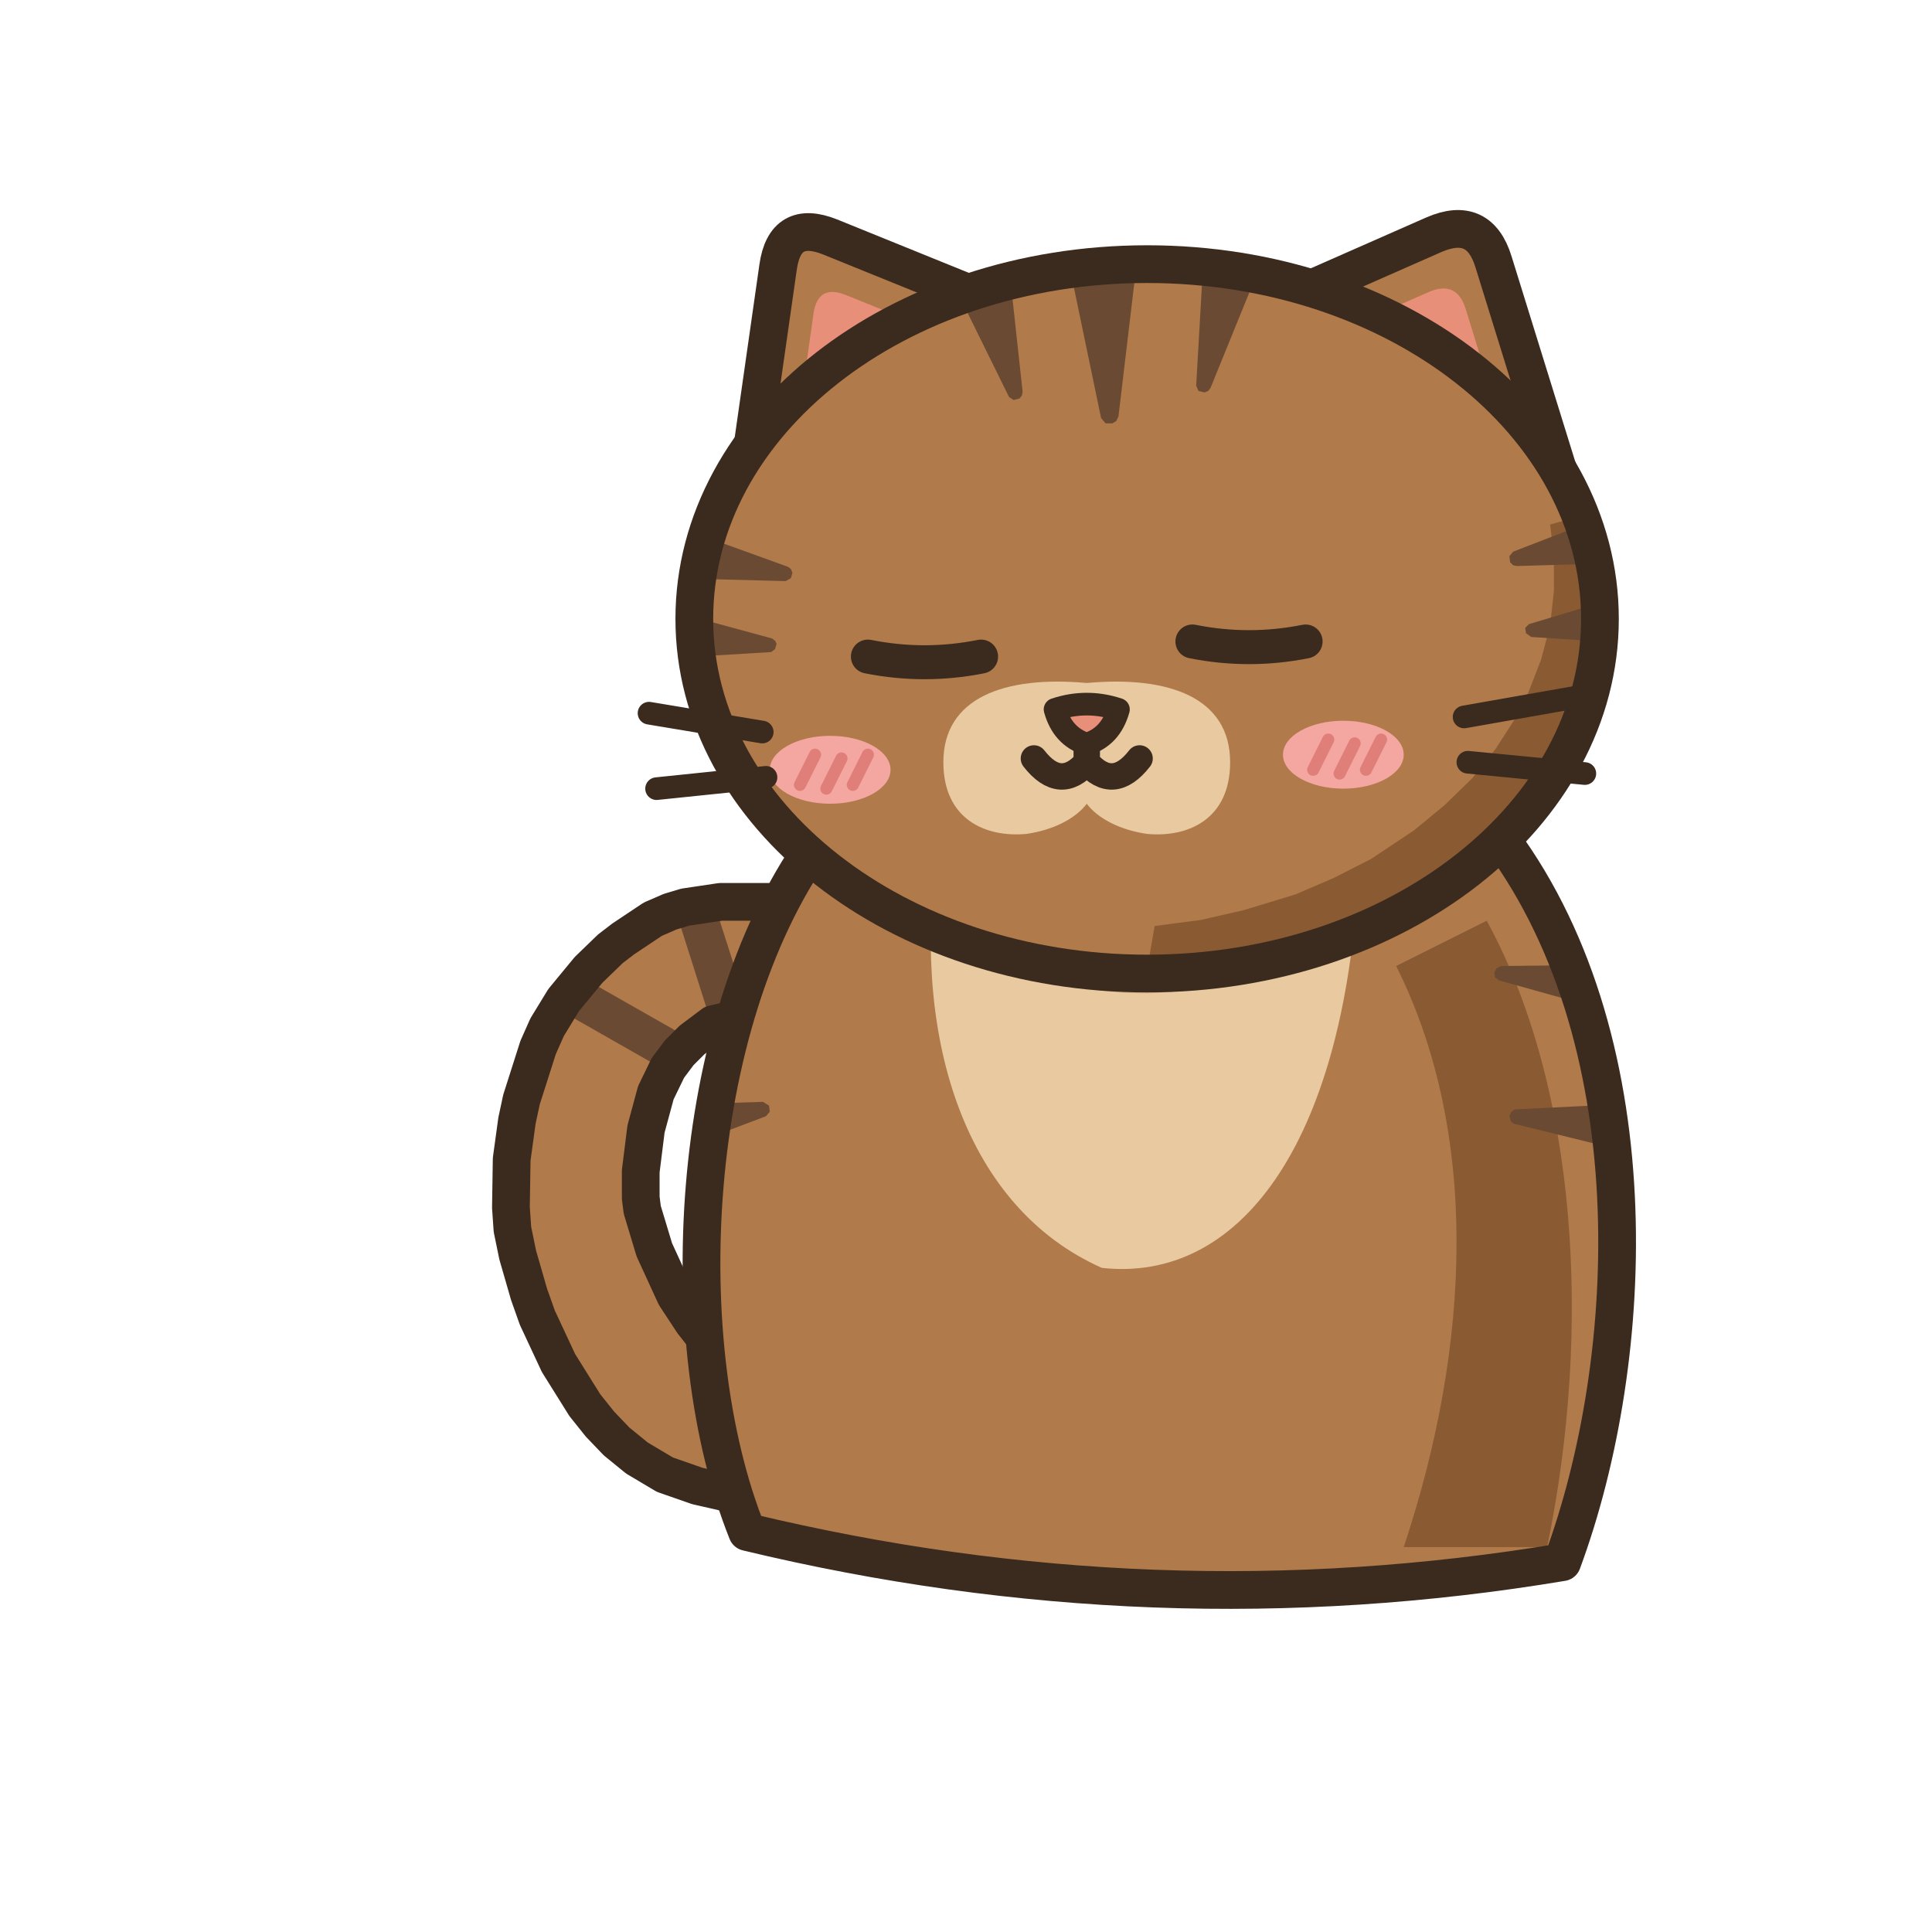
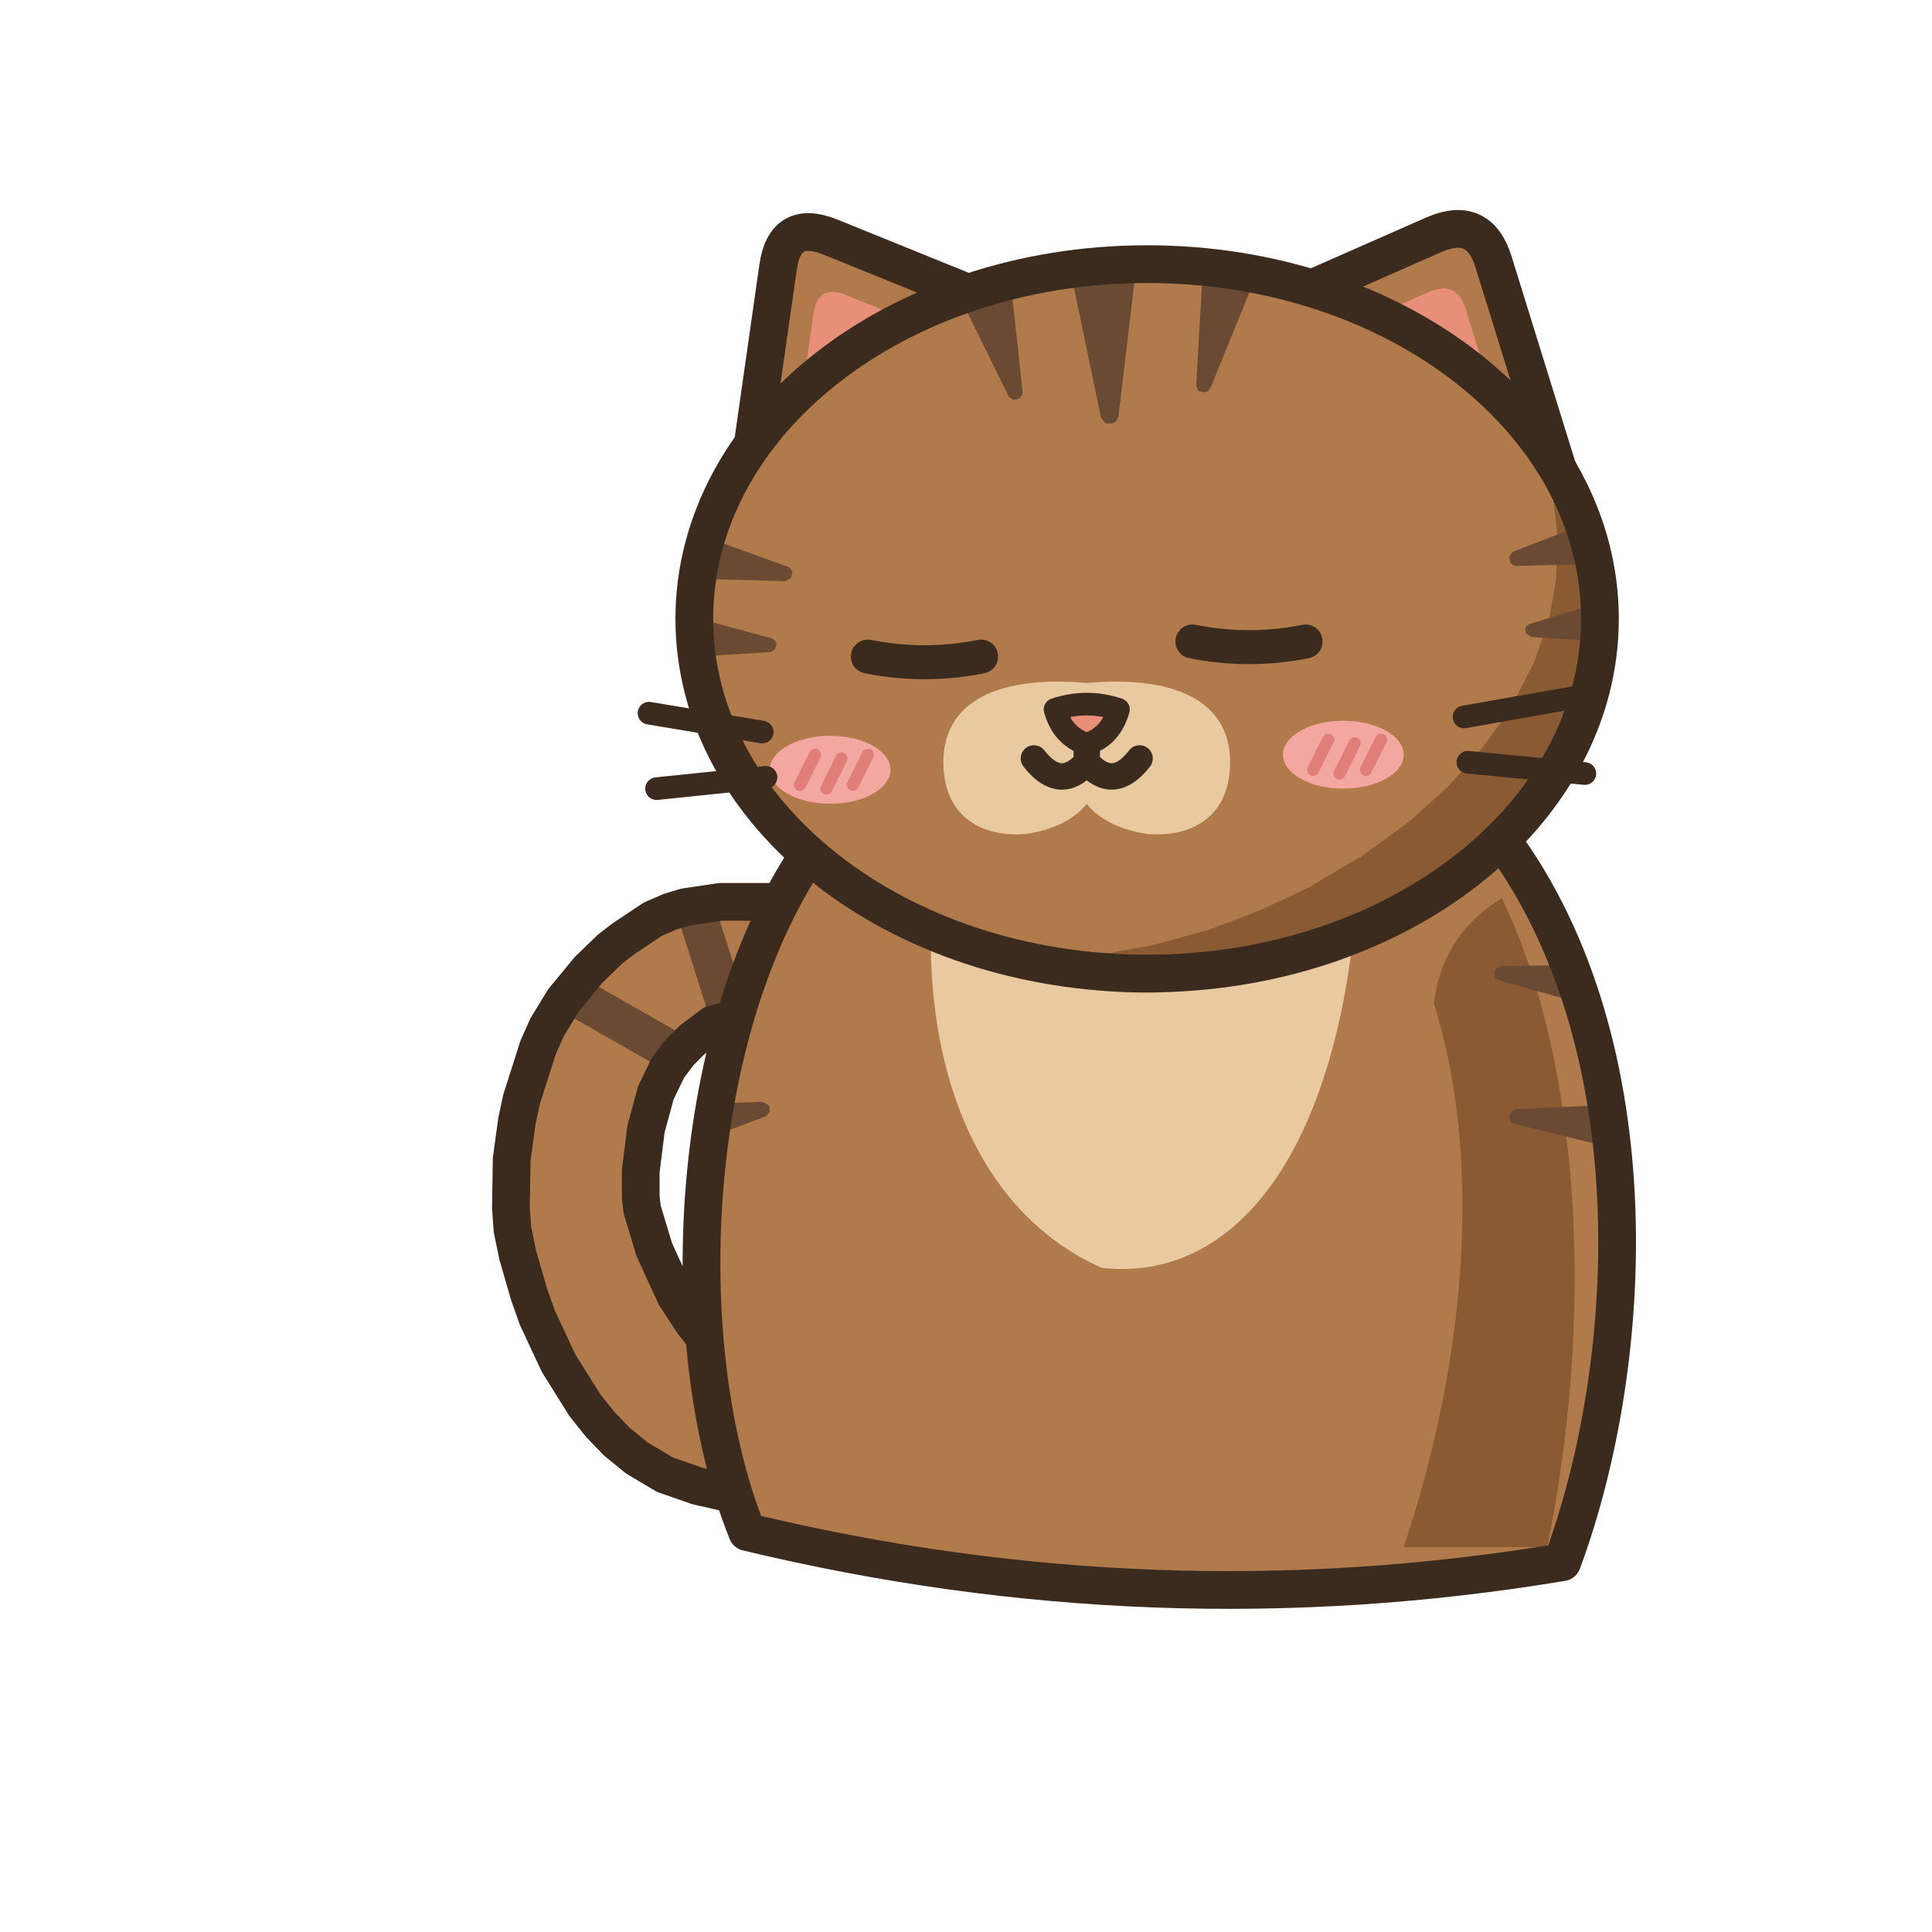
<svg xmlns="http://www.w3.org/2000/svg" viewBox="0 0 256 256">
  <path d="M74.7 132.5 L72.5 136.1 L71.3 138.8 L69.1 145.7 L68.5 148.5 L67.8 153.6 L67.7 160 L67.9 162.9 L68.6 166.3 L70.1 171.5 L71.2 174.6 L74 180.6 L77.5 186.2 L79.5 188.7 L81.7 191 L84.4 193.2 L88.1 195.4 L92.4 196.9 L95.9 197.7 L99.5 198.3 L116 199.5 L117.9 199.3 L119.1 199 L120.2 198.5 L121.8 197.5 L123.1 196.3 L124.5 194.2 L125.2 192.5 L125.5 190.6 L125.4 188.8 L125 186.9 L124.2 185.2 L122.7 183.3 L121.3 182.1 L120.2 181.5 L117.9 180.7 L115 180.4 L107.2 180.2 L101.7 179.9 L97.1 179.1 L94.8 178.2 L92.9 176.6 L91.8 175.2 L89.5 171.7 L86.7 165.6 L85.1 160.3 L84.9 158.7 L84.9 155.2 L85.6 149.6 L86.9 144.8 L88.5 141.5 L90 139.5 L91.7 137.8 L94.5 135.7 L97.1 135.1 L105.5 134.5 L107.4 133.8 L109 132.7 L110 131.6 L110.8 130.4 L111.3 129 L111.6 127.5 L111.3 125 L110.8 123.6 L110 122.4 L109 121.3 L107.8 120.4 L106.4 119.8 L105 119.5 L95.5 119.5 L90.8 120.2 L88.8 120.8 L86.5 121.8 L82.6 124.4 L80.9 125.7 L78 128.5Z" fill="#B07A4A" />
  <path d="M94.6 119.6 L91.3 120.1 L89.5 120.6 L94.3 135.7 L95.9 135.3 L99.5 134.9ZM77.1 129.5 L73.9 133.7 L88.3 141.9 L90 139.5 L91.7 137.8Z" fill="#6B4A33" />
  <path d="M74.7 132.5 L72.5 136.1 L71.3 138.8 L69.1 145.7 L68.5 148.5 L67.8 153.6 L67.7 160 L67.9 162.9 L68.6 166.3 L70.1 171.5 L71.2 174.6 L74 180.6 L77.5 186.2 L79.5 188.7 L81.7 191 L84.4 193.2 L88.1 195.4 L92.4 196.9 L95.9 197.7 L99.5 198.3 L116 199.5 L117.9 199.3 L119.1 199 L120.2 198.5 L121.8 197.5 L123.1 196.3 L124.5 194.2 L125.2 192.5 L125.5 190.6 L125.4 188.8 L125 186.9 L124.2 185.2 L122.7 183.3 L121.3 182.1 L120.2 181.5 L117.9 180.7 L115 180.4 L107.2 180.2 L101.7 179.9 L97.1 179.1 L94.8 178.2 L92.9 176.6 L91.8 175.2 L89.5 171.7 L86.7 165.6 L85.1 160.3 L84.9 158.7 L84.9 155.2 L85.6 149.6 L86.9 144.8 L88.5 141.5 L90 139.5 L91.7 137.8 L94.5 135.7 L97.1 135.1 L105.5 134.5 L107.4 133.8 L109 132.7 L110 131.6 L110.8 130.4 L111.3 129 L111.6 127.5 L111.3 125 L110.8 123.6 L110 122.4 L109 121.3 L107.8 120.4 L106.4 119.8 L105 119.5 L95.5 119.5 L90.8 120.2 L88.8 120.8 L86.5 121.8 L82.6 124.4 L80.9 125.7 L78 128.5Z" fill="none" stroke="#3B2A1E" stroke-width="5" stroke-linecap="round" stroke-linejoin="round" />
-   <path d="M108 112 C91 136 89 178 99 203 Q153 216 207 207 C217 180 219 137 198 110Z" fill="#B07A4A" />
+   <path d="M113 105 L108 112 C91 136 89 178 99 203 Q153 216 207 207 C217 180 219 137 198 110 L192 102Z" fill="#B07A4A" />
  <path d="M124 114 C121 138 128 160 146 168 C164 170 178 152 180 116Z" fill="#E8C9A0" />
  <path d="M126 120 C134 133 160 137 178 122 L178 116 L126 116Z" fill="#D4AE80" />
-   <path d="M197 122 C209 144 211 176 205 205 L186 205 C195 178 196 150 185 128Z" fill="#8A5A33" />
+   <path d="M199 119 C210 142 211 176 205 205 L186 205 C195 178 196 152 190 133 Q191 124 199 119Z" fill="#8A5A33" />
  <path d="M198.9 128 L198.3 128.3 L198 128.9 L198.1 129.5 L198.6 129.9 L209.7 133 L208 127.9ZM94.1 150.7 L101.5 147.9 L102 147.3 L101.9 146.5 L101.1 146 L94.8 146.2ZM200.7 147 L200.2 147.4 L200 147.9 L200.2 148.6 L200.6 148.9 L213.6 152.1 L212.9 146.4Z" fill="#6B4A33" />
-   <path d="M108 112 C91 136 89 178 99 203 Q153 216 207 207 C217 180 219 137 198 110Z" fill="none" stroke="#3B2A1E" stroke-width="5" stroke-linecap="round" stroke-linejoin="round" />
+   <path d="M113 105 L108 112 C91 136 89 178 99 203 Q153 216 207 207 C217 180 219 137 198 110 L192 102Z" fill="none" stroke="#3B2A1E" stroke-width="5" stroke-linecap="round" stroke-linejoin="round" />
  <path d="M100.8 63.1 Q99 64 99.3 62L103.1 35.4 Q104 29 110 31.4L139.1 43.2 Q141 44 139.2 44.9Z" fill="#B07A4A" stroke="#3B2A1E" stroke-width="5" stroke-linejoin="round" stroke-linecap="round" />
  <path d="M106.9 56.5 Q105.6 57.2 105.8 55.7L107.8 41.5 Q108.4 37.6 112.1 39.1L127.7 45.4 Q129.1 46 127.7 46.6Z" fill="#E88F7A" />
  <path d="M164.8 43.9 Q163 43 164.8 42.2L190 31.1 Q196 28.5 197.9 34.7L206.4 62.1 Q207 64 205.2 63.1Z" fill="#B07A4A" stroke="#3B2A1E" stroke-width="5" stroke-linejoin="round" stroke-linecap="round" />
  <path d="M175.9 45.8 Q174.5 45.2 175.9 44.6L189.3 38.7 Q193 37.1 194.2 40.9L198.7 55.5 Q199.2 57 197.8 56.3Z" fill="#E88F7A" />
  <path d="M92 82 A60 47 0 1 1 212 82 A60 47 0 1 1 92 82Z" fill="#B07A4A" />
-   <path d="M211.9 79.7 L211.1 74 L209.4 68.4 L205.4 69.5 L205.9 73.7 L205.9 78.3 L205.4 82.9 L204.2 87.4 L202.5 91.8 L200.9 95 L198.2 99.2 L195.1 103.1 L191.4 106.7 L187.4 110 L181.7 113.8 L176.8 116.3 L171.7 118.5 L164.8 120.6 L159.1 121.9 L153 122.7 L151.9 129 L157.9 128.8 L163.7 128.1 L169.4 127 L175 125.4 L181.6 122.9 L186.5 120.4 L191.2 117.6 L195.5 114.4 L199.3 110.9 L202.7 107.1 L205.6 103.1 L208.5 97.8 L210.2 93.4 L211.4 88.9 L211.9 84.3Z" fill="#8A5A33" />
+   <path d="M204.1 58.8 L205.7 65.2 L206.4 71.2 L206.2 76.7 L205.3 81.9 L203.3 87.7 L200.6 93 L198.6 96.1 L196.4 99.1 L192 104.1 L186.7 108.9 L180.5 113.4 L173.4 117.6 L167 120.6 L160.2 123.2 L152.9 125.2 L145.3 126.6 L137.3 127.6 L141.7 128.3 L146.1 128.8 L150.5 129 L154.9 128.9 L159.3 128.6 L163.7 128.1 L168 127.3 L172.2 126.3 L176.3 125 L180.3 123.5 L184.1 121.7 L187.7 119.8 L191.2 117.6 L194.4 115.2 L197.4 112.7 L200.2 110 L202.7 107.1 L204.9 104.2 L206.9 101 L208.5 97.8 L209.8 94.5 L210.8 91.2 L211.5 87.8 L211.9 84.3 L212 80.8 L211.7 77.4 L211.1 74 L210.2 70.6 L209 67.3 L207.4 64Z" fill="#8A5A33" />
  <path d="M159.4 35.4 L158.5 51.1 L158.8 51.8 L159.6 52 L160.1 51.8 L160.4 51.4 L166.5 36.4ZM141.8 35.7 L145.9 55.4 L146.5 56.1 L147.4 56.1 L147.9 55.8 L148.2 55.2 L150.6 35 L146.1 35.2ZM127.1 39.2 L133.7 52.6 L134.3 53 L135.1 52.8 L135.4 52.4 L135.5 51.9 L133.9 37.2ZM209.8 69.5 L200.5 73.1 L200 73.7 L200.1 74.5 L200.5 74.9 L201 75 L211.3 74.7ZM92.4 76.7 L104.1 77 L104.8 76.6 L105 75.9 L104.8 75.4 L104.4 75.1 L93.6 71.2ZM211.9 79.9 L202.6 82.7 L202.1 83.2 L202.2 83.9 L202.9 84.4 L211.9 85ZM92.3 87 L102.2 86.4 L102.7 86 L102.9 85.3 L102.7 84.9 L102.3 84.6 L92 81.8Z" fill="#6B4A33" />
  <path d="M125 101 C125 92.5 133 89.5 144 90.5 C155 89.5 163 92.5 163 101 C163 108.5 157.5 111 152 110.5 C148.5 110 145.5 108.5 144 106.5 C142.5 108.5 139.5 110 136 110.5 C130.5 111 125 108.5 125 101Z" fill="#E8C9A0" />
  <path d="M92 82 A60 47 0 1 1 212 82 A60 47 0 1 1 92 82Z" fill="none" stroke="#3B2A1E" stroke-width="5" stroke-linecap="round" stroke-linejoin="round" />
  <ellipse cx="110" cy="102" rx="8" ry="4.5" fill="#F4A6A0" />
  <ellipse cx="178" cy="100" rx="8" ry="4.5" fill="#F4A6A0" />
  <path d="M106 104 L108 100 M109.5 104.5 L111.5 100.5 M113 104 L115 100 M174 102 L176 98 M177.5 102.5 L179.5 98.5 M181 102 L183 98" fill="none" stroke="#E07F7A" stroke-width="1.6" stroke-linecap="round" stroke-linejoin="round" />
  <path d="M101 97 L86 94.5 M101.5 103 L87 104.5 M194 95 L211 92 M194.5 101 L210 102.5" fill="none" stroke="#3B2A1E" stroke-width="3" stroke-linecap="round" stroke-linejoin="round" />
  <path d="M115 87 Q122.5 88.5 130 87 M158 85 Q165.5 86.5 173 85" fill="none" stroke="#3B2A1E" stroke-width="4.5" stroke-linecap="round" stroke-linejoin="round" />
  <path d="M144 98.6 L144 101 M137 100.5 Q140.5 105 144 101 Q147.5 105 151 100.5" fill="none" stroke="#3B2A1E" stroke-width="3.5" stroke-linecap="round" stroke-linejoin="round" />
  <path d="M139.8 94 Q144 92.6 148.2 94 Q147.2 97.6 144 98.6 Q140.8 97.6 139.8 94Z" fill="#E88F7A" stroke="#3B2A1E" stroke-width="3" stroke-linejoin="round" />
</svg>
